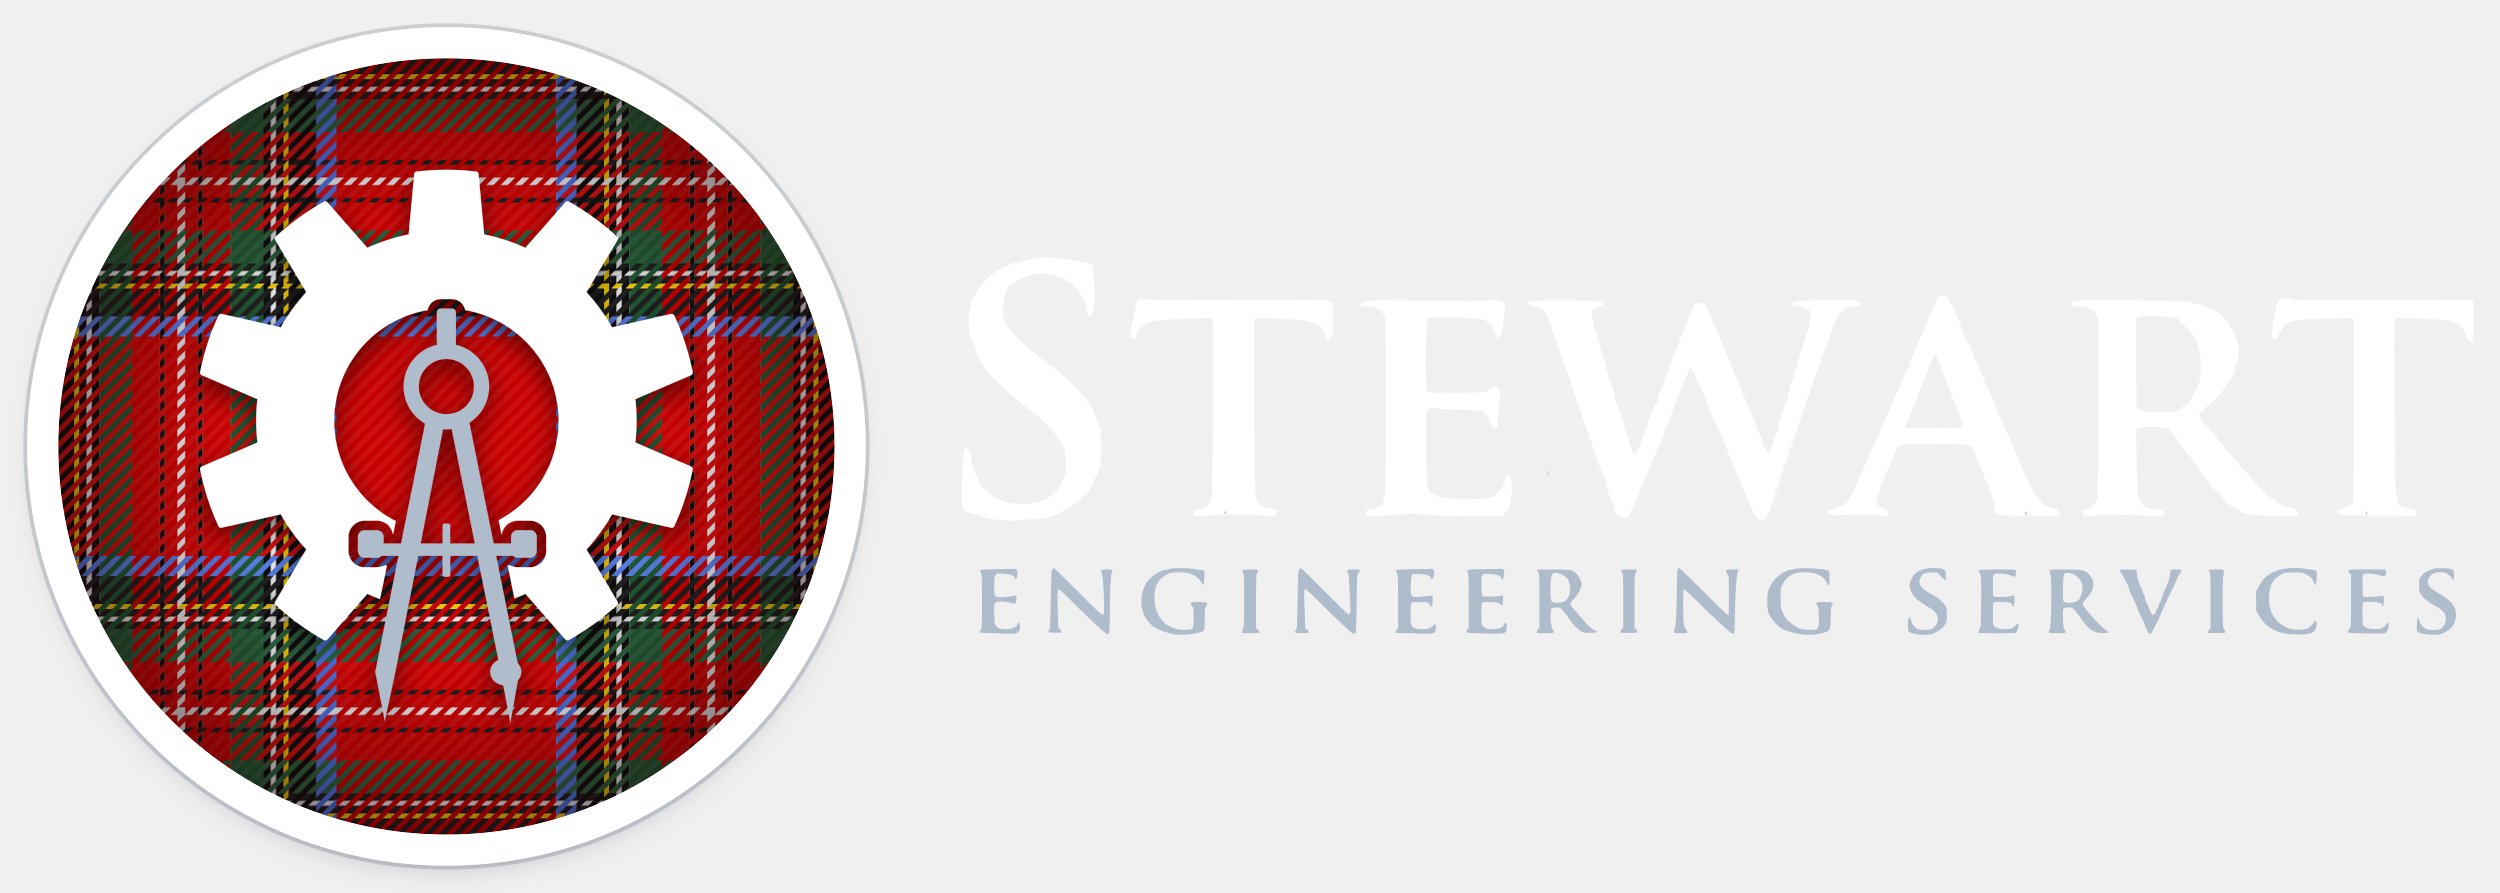
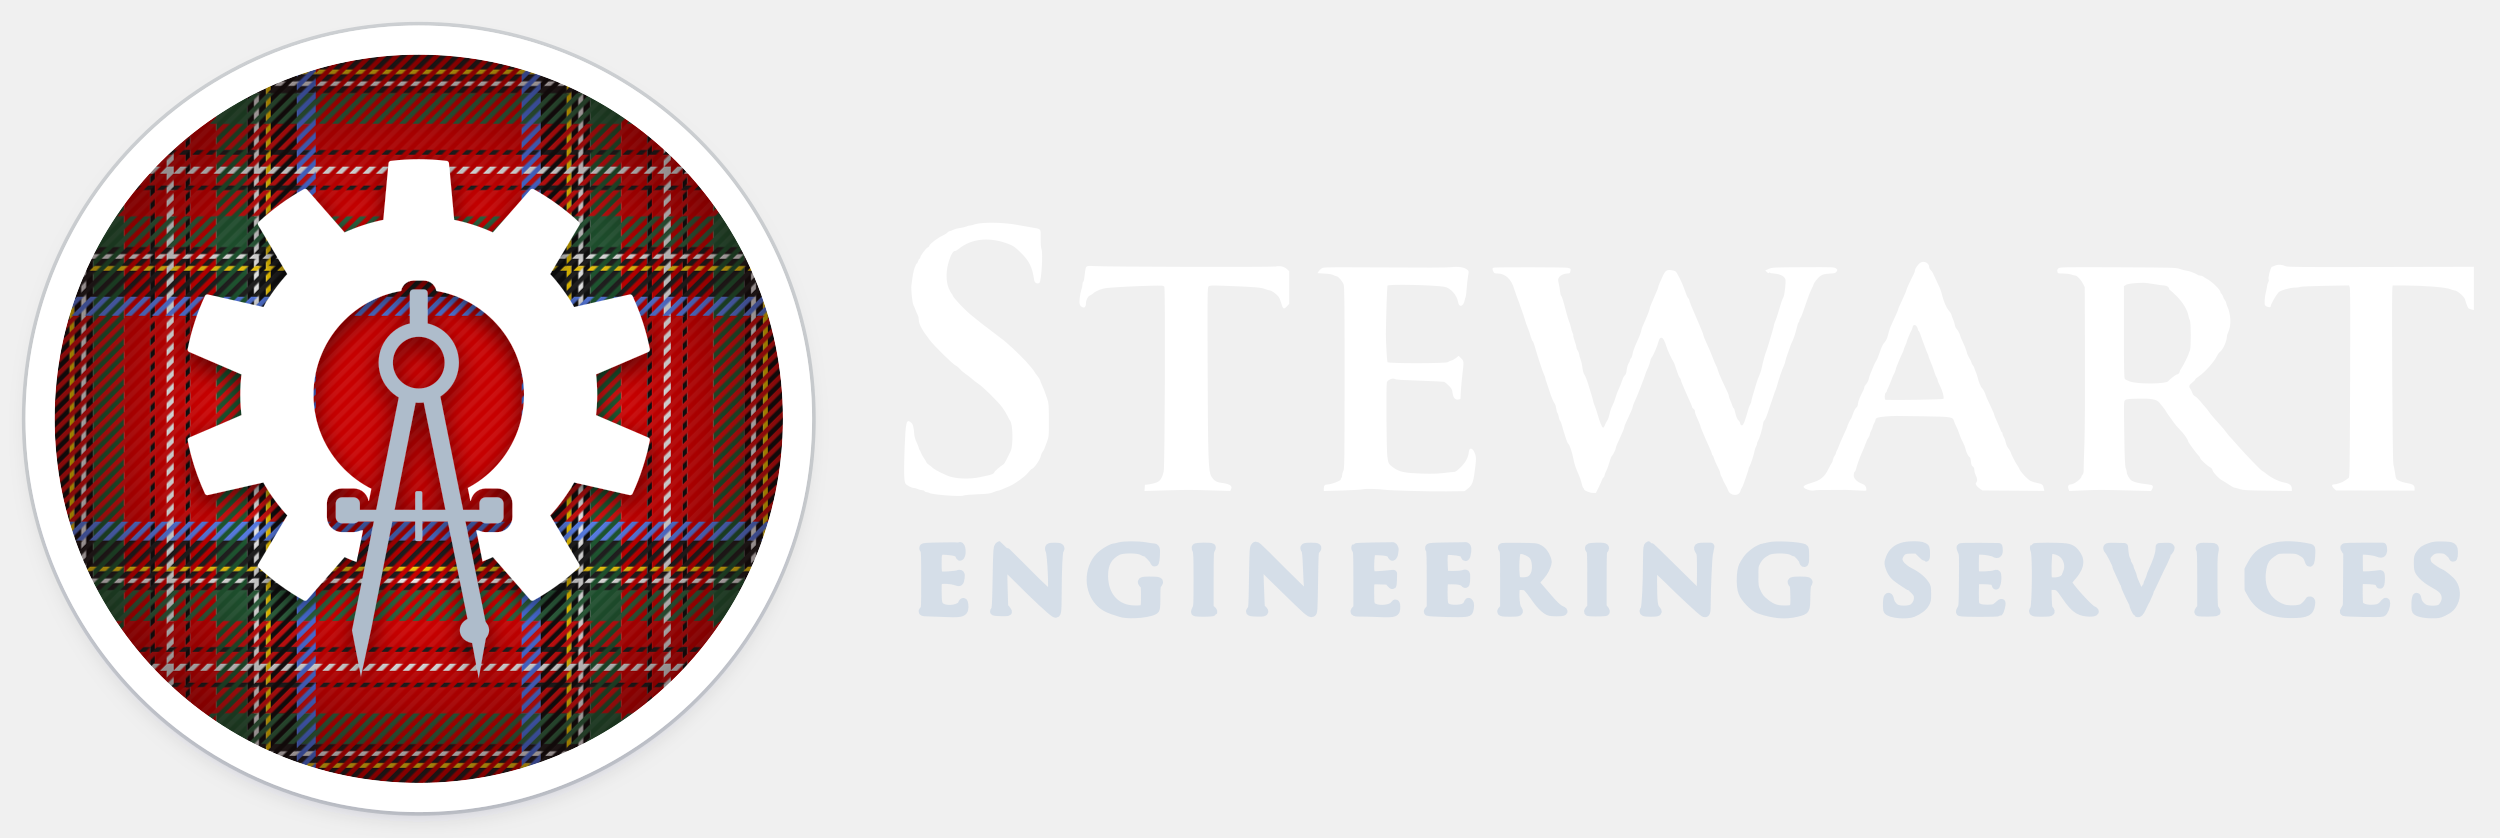
- <svg xmlns="http://www.w3.org/2000/svg" viewBox="0 0 1288 460" width="1288" height="460">
+ <svg xmlns="http://www.w3.org/2000/svg" viewBox="0 0 1373 460" width="1373" height="460">
  <defs>
    <pattern id="bd-tt-f" patternUnits="userSpaceOnUse" width="210" height="210" patternTransform="translate(173.4 173.4) scale(1.3)">
      <defs>
        <pattern id="bd-twill" width="4" height="4" patternUnits="userSpaceOnUse" patternTransform="rotate(45)">
          <rect width="2" height="4" fill="#fff" />
        </pattern>
        <mask id="bd-weft">
          <rect width="210" height="210" fill="url(#bd-twill)" />
        </mask>
      </defs>
      <g>
        <rect x="0" width="87" height="210" fill="#C80000" />
        <rect x="87" width="8" height="210" fill="#4A6FDB" />
        <rect x="95" width="11" height="210" fill="#101010" />
        <rect x="106" width="2" height="210" fill="#E8C000" />
        <rect x="108" width="3" height="210" fill="#101010" />
        <rect x="111" width="2" height="210" fill="#E0E0E0" />
        <rect x="113" width="3" height="210" fill="#101010" />
        <rect x="116" width="13" height="210" fill="#1E5631" />
        <rect x="129" width="11" height="210" fill="#C80000" />
        <rect x="140" width="2" height="210" fill="#101010" />
        <rect x="142" width="5" height="210" fill="#C80000" />
        <rect x="147" width="3" height="210" fill="#E0E0E0" />
        <rect x="150" width="5" height="210" fill="#C80000" />
        <rect x="155" width="2" height="210" fill="#101010" />
        <rect x="157" width="11" height="210" fill="#C80000" />
        <rect x="168" width="13" height="210" fill="#1E5631" />
        <rect x="181" width="3" height="210" fill="#101010" />
        <rect x="184" width="2" height="210" fill="#E0E0E0" />
        <rect x="186" width="3" height="210" fill="#101010" />
        <rect x="189" width="2" height="210" fill="#E8C000" />
        <rect x="191" width="11" height="210" fill="#101010" />
        <rect x="202" width="8" height="210" fill="#4A6FDB" />
      </g>
      <g mask="url(#bd-weft)" opacity="1">
        <g style="filter:none">
          <rect y="0" height="87" width="210" fill="#C80000" />
          <rect y="87" height="8" width="210" fill="#4A6FDB" />
          <rect y="95" height="11" width="210" fill="#101010" />
          <rect y="106" height="2" width="210" fill="#E8C000" />
          <rect y="108" height="3" width="210" fill="#101010" />
          <rect y="111" height="2" width="210" fill="#E0E0E0" />
          <rect y="113" height="3" width="210" fill="#101010" />
          <rect y="116" height="13" width="210" fill="#1E5631" />
          <rect y="129" height="11" width="210" fill="#C80000" />
          <rect y="140" height="2" width="210" fill="#101010" />
          <rect y="142" height="5" width="210" fill="#C80000" />
          <rect y="147" height="3" width="210" fill="#E0E0E0" />
          <rect y="150" height="5" width="210" fill="#C80000" />
          <rect y="155" height="2" width="210" fill="#101010" />
          <rect y="157" height="11" width="210" fill="#C80000" />
          <rect y="168" height="13" width="210" fill="#1E5631" />
          <rect y="181" height="3" width="210" fill="#101010" />
          <rect y="184" height="2" width="210" fill="#E0E0E0" />
          <rect y="186" height="3" width="210" fill="#101010" />
          <rect y="189" height="2" width="210" fill="#E8C000" />
          <rect y="191" height="11" width="210" fill="#101010" />
          <rect y="202" height="8" width="210" fill="#4A6FDB" />
        </g>
      </g>
      <rect width="210" height="210" fill="url(#bd-twill)" opacity=".07" />
    </pattern>
    <radialGradient id="bd-vig-f">
      <stop offset="58%" stop-color="#140000" stop-opacity="0" />
      <stop offset="100%" stop-color="#140000" stop-opacity=".4" />
    </radialGradient>
    <filter id="bd-sh-f" x="-25%" y="-25%" width="150%" height="150%">
      <feGaussianBlur in="SourceAlpha" stdDeviation="7" />
      <feOffset dy="5" result="b" />
      <feFlood flood-color="#000" flood-opacity=".55" />
      <feComposite in2="b" operator="in" />
      <feMerge>
        <feMergeNode />
        <feMergeNode in="SourceGraphic" />
      </feMerge>
    </filter>
    <filter id="bd-out-f" x="-20%" y="-20%" width="140%" height="140%">
      <feGaussianBlur in="SourceAlpha" stdDeviation="8" />
      <feOffset dy="6" result="b" />
      <feFlood flood-color="#0E2338" flood-opacity=".28" />
      <feComposite in2="b" operator="in" />
      <feMerge>
        <feMergeNode />
        <feMergeNode in="SourceGraphic" />
      </feMerge>
    </filter>
  </defs>
  <g filter="url(#bd-out-f)">
    <circle cx="230" cy="230" r="208.0" fill="#fff" />
  </g>
  <circle cx="230" cy="230" r="217" fill="none" stroke="#0E2338" stroke-opacity=".16" stroke-width="2" />
  <circle cx="230" cy="230" r="200" fill="url(#bd-tt-f)" />
  <circle cx="230" cy="230" r="200" fill="url(#bd-vig-f)" />
  <circle cx="230" cy="230" r="208.0" fill="none" stroke="#fff" stroke-width="16" />
  <g filter="url(#bd-sh-f)" transform="translate(101.6 89.4) scale(.98)">
    <defs>
      <mask id="ko-mr" maskUnits="userSpaceOnUse" x="-20" y="-20" width="320" height="340">
        <rect x="-20" y="-20" width="320" height="340" fill="#fff" />
        <g fill="#000" stroke="#000" stroke-width="10" stroke-linejoin="round">
          <rect x="126" y="71" width="10" height="24" rx="2" />
          <circle cx="131" cy="112" r="18.5" fill="none" stroke="#000" stroke-width="8" />
          <path d="M120.5 128H130.5L104.2 262 98.6 288 93.6 262Z" />
          <path d="M132.5 128H142.5L169.4 262 164.6 289 159.6 262Z" />
          <ellipse cx="162.2" cy="262" rx="8.2" ry="7.2" />
          <rect x="88" y="194.5" width="87" height="6.5" rx="1" />
          <rect x="84.5" y="187.5" width="13.5" height="14.5" rx="3.5" />
          <rect x="165" y="187.5" width="13.5" height="14.5" rx="3.5" />
          <rect x="129" y="184" width="4" height="28" rx="1" />
          <path d="M118 150H145L178 300H84Z" />
        </g>
      </mask>
    </defs>
    <path mask="url(#ko-mr)" fill="#FFFFFF" stroke="#FFFFFF" stroke-width="3" stroke-linejoin="round" fill-rule="evenodd" d="M149.46 33.24L146.45 0.42A130.5 130.5 0 0 0 115.55 0.42L112.54 33.24A98.5 98.5 0 0 0 89.06 40.87L89.06 40.87L67.33 16.08A130.5 130.5 0 0 0 42.33 34.25L59.20 62.57A98.5 98.5 0 0 0 44.68 82.55L44.68 82.55L12.54 75.26A130.5 130.5 0 0 0 2.99 104.65L33.28 117.65A98.5 98.5 0 0 0 33.28 142.35L33.28 142.35L2.99 155.35A130.5 130.5 0 0 0 12.54 184.74L44.68 177.45A98.5 98.5 0 0 0 59.20 197.43L59.20 197.43L42.33 225.75A130.5 130.5 0 0 0 67.33 243.92L89.06 219.13A98.5 98.5 0 0 0 112.54 226.76L112.54 226.76L115.55 259.58A130.5 130.5 0 0 0 146.45 259.58L149.46 226.76A98.5 98.5 0 0 0 172.94 219.13L172.94 219.13L194.67 243.92A130.5 130.5 0 0 0 219.67 225.75L202.80 197.43A98.5 98.5 0 0 0 217.32 177.45L217.32 177.45L249.46 184.74A130.5 130.5 0 0 0 259.01 155.35L228.72 142.35A98.5 98.5 0 0 0 228.72 117.65L228.72 117.65L259.01 104.65A130.5 130.5 0 0 0 249.46 75.26L217.32 82.55A98.5 98.5 0 0 0 202.80 62.57L202.80 62.57L219.67 34.25A130.5 130.5 0 0 0 194.67 16.08L172.94 40.87A98.5 98.5 0 0 0 149.46 33.24ZM191.50 130.00A60.5 60.5 0 1 0 70.50 130.00A60.5 60.5 0 1 0 191.50 130.00Z" />
    <g fill="#AEBCCB">
      <rect x="126" y="71" width="10" height="24" rx="2" />
      <circle cx="131" cy="112" r="18.5" fill="none" stroke="#AEBCCB" stroke-width="8" />
      <path d="M120.5 128H130.5L104.2 262 98.6 288 93.6 262Z" />
      <path d="M132.5 128H142.5L169.4 262 164.6 289 159.6 262Z" />
      <ellipse cx="162.2" cy="262" rx="8.2" ry="7.2" />
      <rect x="88" y="194.5" width="87" height="6.5" rx="1" />
      <rect x="84.5" y="187.5" width="13.5" height="14.5" rx="3.5" />
      <rect x="165" y="187.5" width="13.5" height="14.5" rx="3.5" />
      <rect x="129" y="184" width="4" height="28" rx="1" />
    </g>
  </g>
-   <g transform="translate(486 132.7) scale(1.4) translate(-297 -74)">
+   <g transform="translate(486 122.3) scale(1.55) translate(-297 -74)">
    <g transform="translate(280 0) scale(.25)">
      <g transform="translate(0 1160) scale(.1 -.1)">
        <path fill="#FFFFFF" d="M2020 8630 c-30 -4 -68 -12 -83 -18 -16 -7 -39 -12 -51 -12 -13 0 -36 -6 -52 -14 -16 -8 -56 -17 -89 -21 -33 -4 -77 -16 -97 -26 -20 -10 -43 -19 -51 -19 -8 0 -22 -10 -33 -21 -10 -12 -43 -32 -72 -45 -63 -28 -182 -119 -182 -140 0 -8 -11 -19 -24 -25 -26 -12 -106 -120 -106 -144 0 -8 -4 -15 -9 -15 -5 0 -15 -16 -21 -35 -6 -19 -15 -35 -20 -35 -4 0 -17 -26 -28 -57 -18 -52 -28 -103 -47 -252 -7 -56 13 -249 30 -281 7 -14 21 -45 30 -70 9 -25 23 -57 31 -72 8 -14 14 -44 14 -66 0 -59 49 -149 159 -290 67 -87 324 -338 364 -357 20 -9 47 -32 61 -50 14 -18 49 -48 78 -68 29 -19 70 -51 92 -71 21 -20 63 -52 92 -71 64 -41 271 -245 335 -330 25 -33 58 -87 74 -120 16 -33 35 -67 41 -75 38 -47 43 -351 7 -425 -11 -22 -35 -72 -54 -111 -19 -39 -41 -75 -50 -80 -39 -22 -129 -100 -129 -111 0 -16 -30 -31 -82 -43 -24 -5 -74 -16 -113 -25 -152 -35 -367 -26 -470 20 -129 56 -198 95 -230 130 -5 5 -22 18 -37 28 -16 10 -28 22 -28 27 0 6 -15 32 -34 58 -18 27 -37 59 -41 73 -4 13 -14 33 -21 44 -8 11 -14 25 -14 32 0 7 -14 42 -30 77 -17 36 -32 86 -34 113 -7 107 -18 147 -45 170 -67 57 -77 17 -92 -363 -12 -324 -9 -469 12 -502 14 -23 90 -62 120 -62 11 0 36 -7 57 -16 20 -9 46 -16 58 -15 11 1 27 -5 34 -13 7 -9 22 -16 34 -16 12 0 26 -4 32 -9 27 -25 451 -58 489 -38 11 6 99 14 196 18 147 5 183 10 223 28 27 11 55 21 63 21 15 0 88 28 168 65 86 39 221 137 265 193 23 28 46 52 51 52 26 0 116 126 128 181 5 22 15 48 23 57 19 23 32 54 65 147 27 79 28 83 27 310 -1 213 -2 236 -24 300 -28 87 -56 158 -81 210 -10 22 -19 45 -19 52 0 6 -18 34 -40 62 -22 28 -40 53 -40 57 0 7 -67 90 -120 147 -94 103 -297 291 -350 325 -14 9 -41 30 -62 47 -20 16 -73 57 -117 90 -45 33 -104 78 -130 100 -27 22 -72 58 -100 80 -100 78 -281 269 -281 296 0 4 -6 14 -14 22 -8 8 -27 43 -42 78 -42 100 -40 256 6 394 33 97 57 135 87 135 8 0 33 15 56 34 183 146 445 168 717 57 52 -21 83 -44 156 -116 120 -118 162 -203 189 -387 6 -41 42 -61 74 -41 28 18 53 412 30 479 -9 25 -13 79 -12 157 2 138 14 126 -142 152 -55 9 -134 23 -175 31 -165 32 -401 43 -550 24z M15359 8075 c-30 -16 -79 -84 -79 -109 0 -9 -9 -34 -19 -54 -42 -80 -101 -209 -101 -220 0 -6 -18 -51 -40 -99 -75 -162 -80 -173 -80 -184 0 -6 -18 -50 -41 -97 -64 -139 -75 -164 -88 -212 -7 -25 -18 -63 -24 -85 -6 -22 -24 -54 -40 -72 -16 -17 -37 -55 -48 -85 -41 -119 -55 -154 -71 -178 -9 -14 -23 -41 -31 -60 -55 -128 -66 -159 -73 -194 -3 -21 -20 -53 -35 -71 -16 -18 -29 -40 -29 -50 0 -9 -6 -29 -14 -43 -43 -81 -76 -162 -76 -190 0 -17 -8 -39 -19 -49 -23 -22 -36 -47 -57 -109 -9 -27 -19 -51 -23 -54 -9 -8 -51 -96 -51 -108 0 -6 -24 -62 -54 -124 -29 -62 -59 -131 -66 -153 -7 -22 -19 -49 -26 -60 -8 -11 -14 -27 -14 -36 0 -9 -9 -27 -19 -41 -11 -13 -22 -41 -26 -61 -4 -21 -11 -40 -16 -42 -4 -3 -26 -43 -48 -88 -55 -113 -112 -158 -246 -197 -124 -36 -136 -61 -46 -94 35 -12 63 -16 89 -11 20 3 53 6 72 6 19 0 107 0 195 1 181 3 195 2 358 -7 114 -7 117 -7 117 13 0 41 -21 69 -64 83 -65 22 -116 73 -116 119 0 21 6 43 14 49 8 7 18 27 21 44 8 39 50 156 77 217 19 41 40 91 72 175 6 17 19 41 29 55 9 13 17 32 17 42 0 10 9 35 20 55 11 21 20 43 20 50 0 7 9 30 20 50 11 21 20 43 20 49 0 27 36 39 139 47 138 10 109 10 541 3 418 -7 414 -7 435 -77 6 -19 17 -45 25 -59 16 -28 35 -74 56 -139 8 -25 27 -67 43 -95 15 -28 31 -68 35 -89 9 -47 42 -113 60 -120 8 -3 15 -28 18 -62 4 -43 10 -59 26 -71 16 -11 22 -26 22 -50 0 -19 9 -52 20 -74 23 -45 26 -84 7 -102 -19 -17 5 -57 52 -89 l36 -24 438 -3 439 -3 -7 33 c-13 58 -20 64 -103 81 -46 10 -89 26 -103 38 -13 12 -35 31 -49 43 -30 27 -90 102 -90 113 0 5 -15 31 -33 58 -35 54 -82 147 -92 182 -3 12 -19 37 -34 57 -16 20 -31 54 -35 79 -4 23 -15 56 -26 72 -11 17 -20 40 -20 53 0 12 -4 22 -9 22 -5 0 -15 17 -21 38 -7 20 -30 74 -51 120 -22 45 -39 87 -39 94 0 11 -6 25 -79 180 -23 48 -41 92 -41 97 0 14 -40 90 -50 96 -15 9 -49 89 -60 140 -6 28 -20 69 -30 92 -11 24 -20 48 -20 54 0 6 -9 22 -20 36 -11 14 -20 32 -20 39 0 8 -13 35 -29 62 -17 26 -35 68 -40 94 -6 26 -29 84 -51 130 -22 46 -40 88 -40 95 0 18 -39 89 -55 103 -8 7 -17 28 -21 49 -3 20 -14 54 -23 76 -10 22 -21 52 -25 68 -3 15 -22 44 -40 65 -34 37 -76 139 -97 232 -5 25 -21 70 -35 100 -14 30 -34 73 -44 95 -42 95 -56 121 -77 142 -13 12 -23 32 -23 45 -1 55 -70 91 -121 63z m-55 -907 c9 -12 16 -30 16 -40 0 -10 4 -18 8 -18 4 0 14 -17 21 -37 7 -21 21 -62 32 -90 11 -29 29 -79 41 -110 11 -32 27 -70 34 -85 8 -14 14 -31 14 -38 0 -6 9 -30 19 -53 20 -43 54 -136 73 -197 5 -19 17 -44 24 -55 8 -11 14 -27 14 -37 0 -10 13 -41 28 -70 40 -76 67 -173 54 -195 -6 -9 -671 -20 -819 -14 -19 1 -17 85 2 101 8 7 15 18 15 24 0 6 7 25 16 41 9 17 29 65 45 107 15 43 35 88 43 100 7 13 17 37 21 53 3 17 12 44 19 60 7 17 23 55 35 85 13 30 31 72 42 92 10 20 19 43 19 50 1 7 9 31 20 53 11 22 19 45 20 50 0 14 59 156 69 169 5 6 12 26 16 44 8 38 36 43 59 10z M20390 8035 c-19 -8 -42 -17 -52 -20 -20 -8 -60 -164 -46 -181 5 -7 2 -23 -7 -40 -8 -16 -15 -37 -15 -46 0 -9 -6 -43 -14 -75 -23 -93 -29 -185 -14 -205 18 -24 78 -36 78 -15 0 27 65 145 110 198 23 28 163 69 234 69 34 0 66 4 72 9 5 6 158 13 352 16 l342 6 11 -28 c7 -19 9 -421 5 -1298 -6 -1462 -4 -1394 -30 -1409 -10 -6 -31 -21 -45 -32 -28 -23 -119 -54 -158 -54 -32 0 -30 -26 5 -58 l29 -27 556 -1 557 -1 0 33 c0 43 -24 59 -115 75 -38 6 -88 22 -110 34 -40 23 -40 24 -52 106 -7 46 -18 102 -24 124 -13 42 -26 2465 -14 2512 l5 23 179 0 c284 -2 579 -26 643 -54 21 -9 44 -16 52 -16 39 0 143 -89 152 -130 7 -33 32 -101 43 -118 4 -7 24 -17 45 -22 l36 -8 0 307 0 306 -1319 -3 c-1131 -3 -1323 -1 -1348 11 -44 22 -104 27 -143 12z M3538 8018 c-11 -9 -19 -41 -26 -113 -5 -56 -15 -101 -21 -103 -6 -2 -11 -19 -11 -38 0 -18 -7 -51 -15 -71 -8 -21 -19 -74 -24 -118 -11 -88 -1 -119 47 -136 25 -9 42 18 42 68 0 36 29 91 52 99 10 3 34 19 52 34 41 36 123 68 195 75 111 11 420 27 608 31 186 4 192 4 203 -16 16 -30 8 -2545 -9 -2615 -22 -96 -50 -138 -106 -159 -27 -10 -75 -21 -105 -25 l-55 -6 -3 -44 -3 -44 298 9 c335 9 335 9 673 -1 l245 -7 12 28 c21 47 -22 72 -151 89 -59 8 -98 35 -130 90 -42 71 -48 251 -52 1522 -4 1079 -3 1152 13 1169 16 15 35 16 213 10 440 -16 535 -24 589 -47 24 -10 54 -19 66 -19 22 0 78 -39 120 -84 12 -13 30 -54 40 -90 25 -91 38 -100 81 -53 l34 37 0 231 0 231 -29 27 c-43 40 -96 53 -165 40 -59 -11 -2393 -5 -2571 6 -66 5 -94 3 -107 -7z M8700 8009 c-45 -6 -420 -7 -926 -3 -622 5 -861 3 -885 -5 -19 -6 -44 -26 -57 -44 l-22 -32 97 -6 c63 -3 110 -11 130 -22 18 -9 38 -17 46 -17 22 0 83 -72 98 -116 12 -32 14 -261 14 -1324 -1 -1195 -2 -1287 -18 -1317 -9 -18 -17 -45 -17 -62 0 -16 -4 -33 -10 -36 -5 -3 -10 -14 -10 -24 0 -20 -134 -71 -187 -71 -38 0 -53 -16 -53 -58 l0 -35 258 7 c141 4 276 12 298 18 39 9 223 5 304 -7 78 -11 632 -26 875 -23 l261 3 50 40 c63 50 78 96 104 327 10 95 10 113 -5 158 -28 84 -79 106 -88 38 -10 -86 -43 -150 -114 -221 -45 -45 -75 -68 -92 -69 -14 0 -37 -3 -51 -4 -171 -22 -237 -25 -410 -20 -240 7 -321 24 -404 85 -68 50 -71 56 -85 156 -13 91 -19 1016 -7 1053 11 34 85 65 112 47 16 -11 102 -16 352 -24 181 -6 338 -14 348 -17 11 -4 40 -28 66 -54 40 -41 47 -53 53 -102 9 -70 38 -103 83 -94 l29 7 6 117 c4 64 14 171 22 237 22 175 21 185 -19 224 l-35 34 -39 -32 c-22 -17 -54 -34 -71 -37 -17 -4 -36 -13 -42 -20 -16 -20 -843 -21 -856 -1 -7 11 -24 305 -23 397 4 302 17 678 23 688 15 22 640 10 803 -16 91 -15 182 -117 199 -224 12 -75 76 -54 91 30 4 20 10 42 14 47 4 6 11 60 15 120 4 61 13 141 20 179 12 67 12 70 -9 88 -44 37 -128 50 -236 37z M9313 8003 c-26 -5 -28 -18 -10 -56 11 -24 18 -27 61 -27 109 0 198 -84 236 -225 5 -16 20 -59 33 -95 25 -64 32 -85 67 -185 9 -27 22 -66 30 -85 7 -19 18 -55 25 -80 7 -25 19 -61 28 -80 21 -50 37 -97 53 -155 8 -27 19 -51 24 -53 5 -2 19 -36 30 -75 42 -148 113 -363 131 -399 10 -20 19 -44 19 -53 0 -9 8 -37 19 -63 10 -26 28 -81 41 -122 22 -75 55 -152 76 -180 6 -8 14 -37 18 -64 3 -27 11 -55 17 -63 7 -7 16 -34 20 -60 5 -26 14 -50 20 -53 5 -4 16 -31 24 -61 13 -50 20 -76 62 -204 9 -27 22 -54 29 -60 18 -14 53 -116 69 -200 16 -86 38 -150 77 -234 16 -35 35 -89 41 -120 6 -31 17 -62 24 -69 7 -7 13 -17 13 -22 0 -17 82 -50 124 -50 l43 0 41 83 c22 45 43 92 46 104 4 11 13 27 21 33 8 7 15 20 15 29 0 9 7 30 16 46 20 39 41 97 60 165 8 30 21 60 28 65 15 11 56 97 56 116 0 6 9 33 21 58 12 25 29 64 39 86 10 22 27 61 39 88 11 26 21 54 21 63 0 8 8 32 19 52 17 35 26 54 80 175 11 26 21 54 21 62 0 13 13 44 61 150 10 22 27 65 38 95 11 30 34 90 51 134 16 43 30 82 30 87 0 5 13 36 29 69 16 33 32 78 36 100 4 22 12 46 18 53 22 23 87 173 101 232 17 70 53 74 83 8 12 -27 25 -61 29 -78 8 -35 81 -193 99 -215 7 -8 27 -61 44 -117 18 -56 39 -107 47 -114 8 -6 14 -18 14 -25 0 -7 9 -33 19 -56 10 -24 29 -68 41 -98 13 -30 40 -92 61 -137 22 -46 39 -88 39 -95 0 -7 9 -19 20 -26 11 -7 20 -23 20 -36 0 -22 15 -61 61 -163 10 -24 19 -47 19 -53 0 -5 9 -29 19 -52 10 -24 29 -68 41 -98 13 -30 40 -92 61 -137 22 -46 39 -89 39 -97 0 -8 4 -17 9 -21 5 -3 15 -22 21 -43 11 -36 36 -92 72 -163 10 -20 18 -45 18 -56 0 -10 6 -27 14 -38 7 -11 17 -31 21 -45 4 -14 20 -45 35 -70 15 -25 33 -63 41 -84 29 -81 154 -88 174 -9 3 15 12 35 19 43 7 8 23 47 36 85 12 39 31 93 41 120 11 28 19 56 19 64 0 7 7 25 15 39 19 34 61 165 70 217 4 22 13 50 21 62 8 12 14 30 14 40 0 10 6 27 13 38 20 30 67 184 71 235 3 24 10 49 18 55 14 11 30 47 60 140 11 33 23 69 27 80 5 11 21 58 36 105 14 46 31 93 36 103 6 10 18 48 28 85 25 90 69 219 91 262 9 19 20 53 24 75 4 22 14 54 21 70 7 17 23 62 35 100 13 39 27 77 32 85 23 40 55 136 74 220 8 36 19 67 24 68 6 2 10 11 10 21 0 9 6 26 14 37 15 22 34 71 96 255 21 63 50 136 64 162 14 25 26 50 26 56 0 22 64 104 101 128 31 20 54 26 124 31 78 4 88 7 103 30 15 23 15 25 -8 44 -23 18 -42 19 -464 17 -429 -2 -442 -3 -490 -24 l-49 -22 23 -23 c18 -18 24 -20 31 -9 5 8 9 9 9 3 0 -7 26 -13 68 -16 82 -5 146 -40 155 -85 8 -41 -13 -224 -29 -250 -15 -24 -40 -98 -74 -218 -12 -44 -31 -98 -41 -121 -10 -23 -19 -47 -19 -55 0 -8 -9 -45 -21 -84 -11 -38 -30 -101 -41 -140 -25 -84 -37 -123 -48 -150 -21 -57 -51 -167 -60 -220 -6 -33 -21 -82 -34 -110 -13 -27 -35 -88 -49 -135 -14 -47 -35 -116 -46 -155 -12 -38 -21 -77 -21 -85 0 -8 -7 -28 -16 -45 -16 -29 -21 -47 -62 -187 -25 -87 -48 -124 -68 -107 -8 6 -14 19 -14 29 0 10 -7 23 -16 31 -23 19 -40 58 -54 122 -6 31 -15 57 -20 57 -5 0 -14 17 -20 38 -7 20 -20 56 -31 79 -10 24 -19 49 -19 58 0 16 -17 55 -96 220 -29 61 -55 126 -59 145 -4 19 -15 49 -25 65 -9 17 -27 57 -39 90 -31 82 -67 167 -107 253 -19 40 -34 79 -34 87 0 8 -9 34 -19 57 -10 24 -29 68 -41 98 -13 30 -34 80 -47 110 -48 106 -93 219 -93 233 0 6 -6 18 -14 26 -14 15 -23 37 -60 141 -33 90 -95 216 -118 237 -10 9 -40 18 -68 21 -73 7 -84 -5 -159 -182 -12 -27 -21 -53 -21 -59 0 -6 -8 -29 -18 -51 -11 -23 -29 -66 -41 -96 -13 -30 -32 -74 -42 -98 -10 -23 -19 -48 -19 -55 0 -13 -31 -98 -60 -162 -10 -22 -27 -61 -39 -88 -11 -26 -21 -54 -21 -63 0 -15 -26 -86 -60 -159 -40 -89 -59 -142 -65 -182 -4 -23 -13 -47 -21 -54 -8 -6 -14 -18 -14 -27 0 -8 -9 -30 -21 -48 -11 -19 -23 -60 -26 -91 -4 -43 -12 -64 -29 -79 -13 -12 -30 -48 -39 -79 -10 -31 -30 -82 -45 -113 -15 -32 -36 -86 -46 -122 -10 -36 -30 -88 -45 -117 -15 -28 -33 -80 -39 -114 -7 -35 -21 -76 -32 -92 -12 -17 -27 -46 -34 -66 -7 -20 -18 -36 -25 -36 -15 0 -49 82 -79 190 -12 44 -31 99 -41 123 -10 23 -19 48 -19 55 0 6 -9 41 -20 77 -11 36 -34 111 -51 167 -16 56 -41 117 -53 136 -15 22 -25 56 -30 101 -4 37 -16 89 -26 117 -11 27 -20 60 -20 72 0 12 -9 36 -20 52 -11 17 -20 39 -20 51 0 12 -11 52 -25 89 -13 37 -22 72 -19 76 3 5 -2 21 -10 37 -8 15 -17 46 -21 67 -4 22 -15 60 -25 85 -17 43 -32 96 -81 280 -12 47 -27 88 -33 92 -5 3 -11 19 -13 35 -6 51 -13 97 -25 150 -9 45 -9 56 6 78 21 32 72 55 120 55 30 0 35 4 41 31 8 37 7 38 -42 50 -37 8 -996 10 -1040 2z M17312 7993 c-15 -13 -20 -25 -15 -45 5 -28 7 -28 82 -28 42 -1 94 -7 116 -15 22 -8 48 -15 58 -15 24 0 82 -63 110 -120 l22 -45 3 -945 c2 -598 -1 -1070 -8 -1285 -7 -187 -12 -356 -11 -377 0 -20 -6 -41 -14 -48 -8 -7 -15 -17 -15 -22 0 -37 -107 -118 -156 -118 -29 0 -43 -28 -31 -61 l12 -32 205 9 c216 9 244 9 680 -2 l275 -7 14 25 c25 48 13 62 -59 69 -103 10 -192 30 -227 51 -33 19 -73 89 -73 125 0 11 -6 36 -14 54 -11 26 -16 136 -21 491 -7 447 -7 456 12 473 17 14 48 18 184 21 189 4 264 -10 302 -57 12 -15 36 -43 52 -64 17 -20 36 -49 44 -63 7 -15 28 -45 45 -67 17 -22 45 -60 61 -85 17 -25 55 -70 85 -100 58 -58 120 -146 120 -168 0 -14 130 -191 156 -212 7 -7 14 -18 14 -24 0 -17 99 -111 137 -130 21 -10 35 -26 39 -44 8 -33 86 -116 134 -143 19 -11 47 -27 61 -37 79 -53 96 -63 119 -68 14 -2 50 -12 80 -22 46 -14 111 -17 393 -20 l337 -4 0 25 c0 56 -30 80 -119 97 -68 13 -171 63 -235 116 -30 24 -59 44 -63 44 -12 0 -226 221 -343 354 -52 59 -104 118 -116 129 -12 12 -34 40 -50 62 -16 21 -36 46 -44 55 -8 9 -37 42 -65 74 -27 32 -65 75 -84 95 -18 20 -43 52 -56 71 -12 19 -35 49 -51 65 -16 17 -48 54 -71 84 -24 30 -56 61 -73 69 -19 9 -33 27 -41 51 -7 20 -20 46 -29 59 -24 30 -16 54 31 88 21 16 39 34 39 41 0 6 24 27 54 47 76 50 209 197 246 271 16 33 39 66 50 73 41 25 100 155 100 220 0 11 6 33 14 49 50 101 46 258 -10 380 -7 17 -14 38 -14 46 0 8 -9 25 -19 39 -11 13 -23 36 -26 51 -4 14 -13 31 -21 38 -8 6 -14 15 -14 20 0 37 -124 158 -200 196 -19 10 -41 24 -48 31 -7 6 -25 12 -39 12 -15 0 -34 6 -42 13 -21 18 -127 57 -154 57 -12 0 -51 10 -87 22 -65 22 -71 22 -886 26 -780 3 -821 2 -842 -15z m1353 -223 c60 -11 125 -20 144 -20 35 0 71 -23 71 -46 0 -7 8 -17 17 -22 9 -5 51 -44 93 -86 85 -84 152 -197 165 -277 4 -24 12 -50 18 -58 19 -22 20 -398 2 -434 -8 -17 -15 -34 -15 -38 0 -16 -83 -184 -107 -215 -12 -17 -23 -37 -23 -45 0 -19 -20 -39 -38 -39 -13 0 -110 -75 -124 -96 -27 -41 -426 -45 -543 -5 -32 11 -65 28 -72 37 -10 14 -13 154 -13 666 l0 648 26 17 c26 17 111 28 235 31 30 1 104 -7 164 -18z" />
        <g data-centered="1" transform="translate(529 0)">
-           <path fill="#AEBCCB" d="M9028 5482 c9 -10 22 -27 29 -38 6 -10 12 -14 12 -8 1 15 -38 64 -50 64 -5 0 -1 -8 9 -18z M4290 4886 c0 -14 5 -28 10 -31 6 -4 10 7 10 24 0 17 -4 31 -10 31 -5 0 -10 -11 -10 -24z M16071 4895 c-1 -25 17 -45 39 -45 12 1 11 3 -3 11 -10 6 -22 20 -27 32 -8 21 -9 21 -9 2z M21090 4888 c0 -15 5 -30 10 -33 13 -8 13 25 0 45 -8 12 -10 9 -10 -12z M1761 4057 c-19 -24 -22 -64 -29 -479 -7 -369 -10 -409 -26 -427 -9 -10 -13 -22 -8 -25 14 -8 189 -12 197 -4 4 4 -6 23 -22 41 l-30 35 -8 267 c-6 234 -5 269 8 283 14 14 32 -1 180 -149 264 -265 488 -474 534 -498 38 -20 43 9 44 261 1 358 12 609 29 634 25 40 8 54 -67 54 -92 0 -101 -7 -79 -61 24 -59 47 -567 27 -597 -17 -27 -66 16 -395 347 -182 182 -333 331 -337 331 -3 0 -12 -6 -18 -13z M3470 4054 c-25 -7 -54 -14 -64 -14 -30 0 -115 -45 -176 -93 -195 -153 -222 -481 -55 -675 67 -77 136 -113 320 -167 132 -39 451 -5 492 51 9 13 13 62 13 175 0 141 2 159 20 182 39 49 23 57 -123 57 -111 0 -128 -11 -86 -56 23 -25 24 -32 24 -171 0 -183 0 -183 -141 -183 -258 0 -431 184 -435 465 -3 177 54 283 191 356 65 35 283 35 345 1 22 -12 45 -22 51 -22 18 0 103 -86 114 -115 17 -46 27 -26 33 72 7 106 1 123 -42 123 -14 0 -61 7 -104 15 -101 19 -315 19 -377 -1z M5392 4052 c-18 -18 -19 -43 -26 -448 -7 -417 -8 -430 -28 -451 -30 -32 -19 -38 88 -41 107 -4 127 8 80 50 l-26 23 -11 279 c-9 231 -9 280 3 287 7 5 16 8 20 6 3 -1 148 -141 321 -311 322 -316 362 -351 391 -340 24 9 24 14 31 459 6 388 7 411 25 430 42 45 28 55 -69 55 -98 0 -112 -7 -86 -47 14 -21 18 -67 26 -260 5 -130 11 -250 14 -267 8 -39 -9 -86 -30 -86 -9 0 -161 145 -338 323 -389 390 -360 364 -385 339z M10960 4051 c-6 -11 -10 -93 -10 -193 -1 -353 -17 -667 -35 -694 -30 -46 -16 -54 89 -54 107 0 121 8 81 50 -36 37 -44 109 -45 383 0 160 3 209 13 213 7 2 87 -70 182 -164 210 -209 483 -462 519 -482 40 -21 46 -5 46 145 0 195 20 633 31 690 6 28 13 62 16 78 l5 27 -86 0 c-101 0 -109 -7 -74 -66 23 -38 23 -45 23 -324 0 -220 -3 -285 -12 -285 -7 0 -170 156 -361 348 -192 191 -354 347 -360 347 -6 0 -16 -9 -22 -19z M12675 4055 c-27 -8 -59 -14 -70 -15 -21 0 -103 -40 -133 -65 -9 -7 -32 -26 -50 -41 -36 -29 -72 -78 -112 -153 -37 -71 -43 -296 -8 -384 32 -83 159 -215 233 -241 210 -74 381 -88 545 -46 129 34 128 31 132 223 2 134 6 166 20 186 30 42 10 51 -114 51 -119 0 -139 -10 -102 -51 16 -18 20 -41 22 -151 6 -204 3 -208 -136 -208 -117 0 -176 21 -268 93 -72 57 -94 84 -130 168 -27 60 -28 73 -28 209 0 143 0 146 31 205 32 63 78 106 153 146 65 35 283 35 345 1 22 -12 45 -22 52 -22 22 0 102 -89 105 -118 2 -16 9 -27 18 -27 12 0 15 18 15 104 0 82 -3 105 -15 111 -68 34 -411 51 -505 25z M14560 4048 c-96 -34 -151 -93 -180 -194 -11 -37 -10 -50 8 -103 28 -82 66 -128 154 -186 40 -26 85 -56 100 -66 15 -11 31 -19 35 -19 13 -1 78 -63 96 -92 37 -60 12 -155 -53 -203 -48 -35 -196 -37 -245 -3 -41 28 -71 73 -79 121 -8 45 -31 49 -40 6 -8 -43 -7 -151 2 -166 34 -54 269 -76 368 -36 80 34 142 80 171 131 25 43 28 56 27 144 0 88 -3 100 -27 135 -54 77 -121 129 -259 200 -15 8 -48 35 -73 59 -52 53 -60 104 -25 161 33 55 64 68 157 68 l82 0 58 -57 c32 -32 62 -58 66 -58 4 0 7 33 5 73 -3 71 -3 72 -38 89 -50 26 -233 23 -310 -4z M19830 4046 c-151 -39 -239 -106 -309 -236 l-46 -85 0 -140 1 -140 44 -79 c108 -190 290 -277 574 -275 204 1 257 28 271 136 6 45 4 54 -11 60 -11 4 -19 2 -22 -6 -8 -24 -65 -82 -96 -98 -52 -27 -199 -29 -269 -5 -222 79 -330 270 -296 526 19 142 57 200 184 277 37 22 50 24 171 24 123 0 134 -2 186 -28 69 -35 95 -62 111 -116 6 -23 17 -42 22 -42 12 0 23 66 24 148 1 57 -1 63 -21 67 -207 44 -379 48 -518 12z M22050 4047 c-83 -29 -111 -48 -146 -99 -27 -38 -29 -49 -29 -132 0 -76 4 -97 22 -126 41 -66 115 -125 252 -200 82 -46 121 -101 121 -172 0 -49 -32 -111 -71 -140 -39 -29 -186 -28 -234 2 -50 31 -82 74 -90 120 -4 22 -10 40 -15 40 -19 0 -28 -171 -11 -199 19 -30 112 -53 221 -53 98 -1 109 1 172 31 79 38 118 73 147 135 44 89 37 198 -17 279 -29 43 -135 131 -177 147 -42 16 -148 89 -169 117 -10 14 -21 44 -23 67 -4 36 0 46 31 83 44 51 88 66 171 61 55 -3 69 -9 108 -41 25 -21 49 -46 52 -57 13 -41 25 -18 25 50 0 95 -14 104 -165 107 -92 2 -120 -1 -175 -20z M952 4053 c-210 -3 -254 -6 -258 -18 -3 -8 1 -22 10 -30 14 -15 16 -64 16 -423 0 -403 0 -406 -22 -429 -30 -33 -19 -37 90 -39 53 -1 167 -5 253 -9 216 -10 249 7 237 125 -4 43 -23 49 -36 11 -24 -67 -191 -98 -282 -51 -51 26 -60 59 -60 227 0 130 0 133 25 149 30 19 176 11 238 -14 46 -18 53 -12 63 56 8 53 -3 67 -41 52 -15 -6 -76 -13 -135 -17 -149 -8 -150 -7 -150 166 0 117 2 131 22 156 21 27 23 28 99 22 125 -10 169 -25 182 -60 9 -28 11 -29 24 -12 25 35 12 155 -16 143 -4 -2 -120 -4 -259 -5z M7075 4053 c-137 -2 -253 -7 -258 -12 -5 -5 -1 -21 10 -37 17 -26 18 -56 18 -425 l0 -397 -25 -27 c-34 -37 -16 -45 95 -43 50 0 162 -3 250 -7 213 -9 235 -2 235 87 0 56 -12 67 -34 33 -36 -55 -195 -76 -282 -36 -50 23 -54 39 -54 222 0 167 -4 162 139 157 l114 -3 28 -35 c16 -18 31 -31 34 -28 4 3 7 41 8 84 l2 79 -30 -3 c-16 -1 -76 -7 -132 -12 -121 -12 -147 -5 -157 40 -14 71 -2 267 18 287 10 10 156 5 208 -7 38 -10 52 -19 65 -43 15 -29 16 -30 29 -12 8 10 14 26 14 36 0 9 3 30 6 46 6 31 -16 65 -39 61 -7 -2 -124 -4 -262 -5z M8112 4053 c-204 -3 -244 -6 -249 -18 -3 -9 1 -23 8 -32 11 -13 14 -94 14 -419 l0 -402 -25 -27 c-18 -20 -21 -28 -12 -34 7 -4 127 -11 266 -15 262 -6 310 -2 320 32 15 55 16 98 2 117 -14 19 -15 19 -30 -16 -19 -46 -75 -69 -169 -69 -94 0 -144 22 -157 69 -13 47 -13 287 0 312 9 17 22 19 104 19 101 0 152 -12 178 -41 21 -25 27 -11 29 74 2 69 -2 74 -45 59 -44 -16 -244 -18 -259 -3 -8 7 -13 58 -15 132 -6 187 2 201 106 194 129 -10 172 -23 184 -56 18 -52 31 -37 44 54 7 51 -6 79 -35 75 -9 -2 -125 -4 -259 -5z M4554 4037 c-2 -7 2 -27 11 -43 13 -24 15 -87 15 -409 0 -363 -1 -382 -20 -418 -11 -21 -18 -42 -15 -47 9 -15 252 -13 261 2 4 6 -5 21 -22 35 l-29 23 0 398 c0 366 1 400 18 425 10 15 15 32 12 37 -10 16 -225 13 -231 -3z M8895 4040 c-4 -6 1 -20 12 -32 17 -19 18 -45 18 -423 l0 -403 -24 -25 c-37 -40 -21 -47 110 -47 135 0 147 7 108 59 -32 43 -43 286 -13 308 22 16 102 17 131 0 20 -11 79 -84 146 -182 41 -60 107 -128 150 -154 33 -20 53 -24 134 -25 102 -1 131 12 76 36 -51 22 -99 66 -199 184 -54 64 -114 133 -131 152 -40 43 -41 62 -5 99 62 64 101 121 122 181 21 60 21 65 6 109 -23 67 -60 116 -109 143 -40 24 -51 25 -283 28 -178 3 -243 1 -249 -8z m358 -65 c77 -36 102 -68 117 -146 20 -113 -8 -208 -75 -249 -43 -26 -159 -29 -187 -3 -29 26 -27 359 3 397 27 34 72 34 142 1z M10132 4038 c-8 -8 -6 -17 8 -36 19 -24 20 -43 20 -418 l0 -392 -27 -32 c-21 -25 -23 -34 -13 -40 11 -7 175 -8 238 -1 19 2 14 22 -10 49 l-23 24 0 393 c0 360 1 395 18 412 21 24 22 39 1 47 -29 11 -199 7 -212 -6z M15395 4040 c-4 -6 3 -30 15 -55 21 -43 21 -53 18 -412 -3 -364 -3 -368 -26 -407 -13 -21 -19 -42 -15 -47 15 -14 538 -15 556 -1 16 14 42 113 35 134 -2 6 -20 -4 -39 -23 -18 -19 -47 -40 -62 -47 -38 -16 -170 -15 -210 2 -66 27 -67 31 -67 211 0 117 3 166 12 171 14 9 175 6 227 -3 25 -4 36 -13 46 -37 l13 -31 11 28 c14 35 14 134 1 142 -5 3 -18 1 -29 -4 -30 -17 -233 -26 -259 -12 -21 11 -22 18 -22 161 0 173 3 180 78 180 69 0 174 -19 199 -36 46 -29 69 -6 61 62 l-3 29 -267 3 c-177 1 -269 -1 -273 -8z M16435 4040 c-4 -6 1 -30 10 -53 26 -68 19 -780 -8 -821 -33 -49 -20 -56 105 -56 133 0 153 8 119 44 -21 22 -23 36 -28 165 -7 165 -4 171 68 171 81 0 88 -6 192 -157 107 -156 175 -207 289 -219 107 -11 155 12 86 41 -57 23 -348 348 -348 387 0 8 18 34 40 59 123 133 151 234 90 329 -46 72 -86 100 -162 110 -88 13 -445 13 -453 0z m380 -77 c92 -54 132 -186 86 -285 -11 -26 -21 -51 -21 -56 0 -5 -17 -21 -38 -36 -52 -36 -184 -39 -202 -5 -18 33 -9 381 10 404 22 26 102 16 165 -22z M17474 4035 c-4 -9 2 -26 13 -38 27 -30 113 -196 113 -218 0 -12 12 -39 76 -177 24 -51 44 -97 44 -102 0 -11 69 -164 100 -222 11 -20 20 -42 20 -49 0 -17 48 -117 59 -123 21 -13 43 10 72 73 16 36 34 73 39 81 6 8 15 26 21 40 6 14 20 43 30 66 11 23 19 44 19 48 0 3 27 64 61 134 33 70 70 147 81 172 12 25 25 52 30 60 4 8 15 31 24 50 8 19 22 49 30 67 8 17 14 34 14 37 0 3 14 26 32 51 41 58 32 67 -63 63 l-74 -3 -1 -30 c-2 -70 -35 -170 -109 -330 -8 -16 -17 -43 -21 -60 -4 -16 -15 -46 -26 -65 -10 -19 -18 -41 -18 -48 0 -8 -9 -25 -20 -39 -11 -14 -20 -33 -20 -43 0 -19 -30 -50 -49 -50 -6 0 -16 12 -22 28 -6 15 -19 45 -29 67 -10 22 -27 61 -39 88 -11 26 -21 55 -21 65 -1 9 -9 35 -20 57 -11 22 -20 47 -20 55 0 8 -9 29 -20 45 -11 17 -20 37 -20 45 0 8 -7 29 -17 45 -9 17 -19 62 -22 100 l-6 70 -118 3 c-100 2 -118 0 -123 -13z M18784 4035 c-4 -8 0 -23 7 -32 11 -13 14 -94 14 -419 l0 -402 -24 -25 c-12 -14 -20 -31 -16 -37 7 -12 248 -10 260 2 4 3 -4 21 -17 38 -23 32 -23 33 -26 378 -2 224 1 368 8 407 20 110 29 100 -93 103 -89 2 -108 0 -113 -13z M20834 4039 c-3 -6 4 -25 17 -42 l24 -32 -2 -310 c-1 -170 -2 -342 -3 -381 0 -60 -4 -77 -26 -109 -17 -26 -22 -40 -14 -45 18 -11 516 -21 544 -10 25 9 56 84 56 137 0 32 -10 29 -44 -13 -38 -48 -80 -64 -171 -64 -82 0 -145 23 -165 59 -6 11 -10 87 -10 175 0 139 2 156 18 165 11 6 63 6 131 2 115 -8 129 -13 144 -55 11 -28 22 13 22 77 0 67 -2 72 -20 68 -79 -14 -240 -23 -263 -15 l-27 9 -3 152 c-3 191 -5 188 119 180 49 -4 107 -14 131 -23 66 -24 80 -23 90 9 6 15 7 39 4 52 l-6 25 -270 0 c-184 0 -271 -3 -276 -11z" />
+           <path fill="#D5DEE8" stroke="#D5DEE8" stroke-width="110" stroke-linejoin="round" d="M1761 4057c -19 -24 -22 -64 -29 -479 -7 -369 -10 -409 -26 -427 -9 -10 -13 -22 -8 -25 14 -8 189 -12 197 -4 4 4 -6 23 -22 41 l -30 35 -8 267 c -6 234 -5 269 8 283 14 14 32 -1 180 -149 264 -265 488 -474 534 -498 38 -20 43 9 44 261 1 358 12 609 29 634 25 40 8 54 -67 54 -92 0 -101 -7 -79 -61 24 -59 47 -567 27 -597 -17 -27 -66 16 -395 347 -182 182 -333 331 -337 331 -3 0 -12 -6 -18 -13 z M3470 4054c -25 -7 -54 -14 -64 -14 -30 0 -115 -45 -176 -93 -195 -153 -222 -481 -55 -675 67 -77 136 -113 320 -167 132 -39 451 -5 492 51 9 13 13 62 13 175 0 141 2 159 20 182 39 49 23 57 -123 57 -111 0 -128 -11 -86 -56 23 -25 24 -32 24 -171 0 -183 0 -183 -141 -183 -258 0 -431 184 -435 465 -3 177 54 283 191 356 65 35 283 35 345 1 22 -12 45 -22 51 -22 18 0 103 -86 114 -115 17 -46 27 -26 33 72 7 106 1 123 -42 123 -14 0 -61 7 -104 15 -101 19 -315 19 -377 -1 z M5392 4052c -18 -18 -19 -43 -26 -448 -7 -417 -8 -430 -28 -451 -30 -32 -19 -38 88 -41 107 -4 127 8 80 50 l -26 23 -11 279 c -9 231 -9 280 3 287 7 5 16 8 20 6 3 -1 148 -141 321 -311 322 -316 362 -351 391 -340 24 9 24 14 31 459 6 388 7 411 25 430 42 45 28 55 -69 55 -98 0 -112 -7 -86 -47 14 -21 18 -67 26 -260 5 -130 11 -250 14 -267 8 -39 -9 -86 -30 -86 -9 0 -161 145 -338 323 -389 390 -360 364 -385 339 z M10960 4051c -6 -11 -10 -93 -10 -193 -1 -353 -17 -667 -35 -694 -30 -46 -16 -54 89 -54 107 0 121 8 81 50 -36 37 -44 109 -45 383 0 160 3 209 13 213 7 2 87 -70 182 -164 210 -209 483 -462 519 -482 40 -21 46 -5 46 145 0 195 20 633 31 690 6 28 13 62 16 78 l 5 27 -86 0 c -101 0 -109 -7 -74 -66 23 -38 23 -45 23 -324 0 -220 -3 -285 -12 -285 -7 0 -170 156 -361 348 -192 191 -354 347 -360 347 -6 0 -16 -9 -22 -19 z M12675 4055c -27 -8 -59 -14 -70 -15 -21 0 -103 -40 -133 -65 -9 -7 -32 -26 -50 -41 -36 -29 -72 -78 -112 -153 -37 -71 -43 -296 -8 -384 32 -83 159 -215 233 -241 210 -74 381 -88 545 -46 129 34 128 31 132 223 2 134 6 166 20 186 30 42 10 51 -114 51 -119 0 -139 -10 -102 -51 16 -18 20 -41 22 -151 6 -204 3 -208 -136 -208 -117 0 -176 21 -268 93 -72 57 -94 84 -130 168 -27 60 -28 73 -28 209 0 143 0 146 31 205 32 63 78 106 153 146 65 35 283 35 345 1 22 -12 45 -22 52 -22 22 0 102 -89 105 -118 2 -16 9 -27 18 -27 12 0 15 18 15 104 0 82 -3 105 -15 111 -68 34 -411 51 -505 25 z M14560 4048c -96 -34 -151 -93 -180 -194 -11 -37 -10 -50 8 -103 28 -82 66 -128 154 -186 40 -26 85 -56 100 -66 15 -11 31 -19 35 -19 13 -1 78 -63 96 -92 37 -60 12 -155 -53 -203 -48 -35 -196 -37 -245 -3 -41 28 -71 73 -79 121 -8 45 -31 49 -40 6 -8 -43 -7 -151 2 -166 34 -54 269 -76 368 -36 80 34 142 80 171 131 25 43 28 56 27 144 0 88 -3 100 -27 135 -54 77 -121 129 -259 200 -15 8 -48 35 -73 59 -52 53 -60 104 -25 161 33 55 64 68 157 68 l 82 0 58 -57 c 32 -32 62 -58 66 -58 4 0 7 33 5 73 -3 71 -3 72 -38 89 -50 26 -233 23 -310 -4 z M19830 4046c -151 -39 -239 -106 -309 -236 l -46 -85 0 -140 1 -140 44 -79 c 108 -190 290 -277 574 -275 204 1 257 28 271 136 6 45 4 54 -11 60 -11 4 -19 2 -22 -6 -8 -24 -65 -82 -96 -98 -52 -27 -199 -29 -269 -5 -222 79 -330 270 -296 526 19 142 57 200 184 277 37 22 50 24 171 24 123 0 134 -2 186 -28 69 -35 95 -62 111 -116 6 -23 17 -42 22 -42 12 0 23 66 24 148 1 57 -1 63 -21 67 -207 44 -379 48 -518 12 z M22050 4047c -83 -29 -111 -48 -146 -99 -27 -38 -29 -49 -29 -132 0 -76 4 -97 22 -126 41 -66 115 -125 252 -200 82 -46 121 -101 121 -172 0 -49 -32 -111 -71 -140 -39 -29 -186 -28 -234 2 -50 31 -82 74 -90 120 -4 22 -10 40 -15 40 -19 0 -28 -171 -11 -199 19 -30 112 -53 221 -53 98 -1 109 1 172 31 79 38 118 73 147 135 44 89 37 198 -17 279 -29 43 -135 131 -177 147 -42 16 -148 89 -169 117 -10 14 -21 44 -23 67 -4 36 0 46 31 83 44 51 88 66 171 61 55 -3 69 -9 108 -41 25 -21 49 -46 52 -57 13 -41 25 -18 25 50 0 95 -14 104 -165 107 -92 2 -120 -1 -175 -20 z M952 4053c -210 -3 -254 -6 -258 -18 -3 -8 1 -22 10 -30 14 -15 16 -64 16 -423 0 -403 0 -406 -22 -429 -30 -33 -19 -37 90 -39 53 -1 167 -5 253 -9 216 -10 249 7 237 125 -4 43 -23 49 -36 11 -24 -67 -191 -98 -282 -51 -51 26 -60 59 -60 227 0 130 0 133 25 149 30 19 176 11 238 -14 46 -18 53 -12 63 56 8 53 -3 67 -41 52 -15 -6 -76 -13 -135 -17 -149 -8 -150 -7 -150 166 0 117 2 131 22 156 21 27 23 28 99 22 125 -10 169 -25 182 -60 9 -28 11 -29 24 -12 25 35 12 155 -16 143 -4 -2 -120 -4 -259 -5 z M7075 4053c -137 -2 -253 -7 -258 -12 -5 -5 -1 -21 10 -37 17 -26 18 -56 18 -425 l 0 -397 -25 -27 c -34 -37 -16 -45 95 -43 50 0 162 -3 250 -7 213 -9 235 -2 235 87 0 56 -12 67 -34 33 -36 -55 -195 -76 -282 -36 -50 23 -54 39 -54 222 0 167 -4 162 139 157 l 114 -3 28 -35 c 16 -18 31 -31 34 -28 4 3 7 41 8 84 l 2 79 -30 -3 c -16 -1 -76 -7 -132 -12 -121 -12 -147 -5 -157 40 -14 71 -2 267 18 287 10 10 156 5 208 -7 38 -10 52 -19 65 -43 15 -29 16 -30 29 -12 8 10 14 26 14 36 0 9 3 30 6 46 6 31 -16 65 -39 61 -7 -2 -124 -4 -262 -5 z M8112 4053c -204 -3 -244 -6 -249 -18 -3 -9 1 -23 8 -32 11 -13 14 -94 14 -419 l 0 -402 -25 -27 c -18 -20 -21 -28 -12 -34 7 -4 127 -11 266 -15 262 -6 310 -2 320 32 15 55 16 98 2 117 -14 19 -15 19 -30 -16 -19 -46 -75 -69 -169 -69 -94 0 -144 22 -157 69 -13 47 -13 287 0 312 9 17 22 19 104 19 101 0 152 -12 178 -41 21 -25 27 -11 29 74 2 69 -2 74 -45 59 -44 -16 -244 -18 -259 -3 -8 7 -13 58 -15 132 -6 187 2 201 106 194 129 -10 172 -23 184 -56 18 -52 31 -37 44 54 7 51 -6 79 -35 75 -9 -2 -125 -4 -259 -5 z M4554 4037c -2 -7 2 -27 11 -43 13 -24 15 -87 15 -409 0 -363 -1 -382 -20 -418 -11 -21 -18 -42 -15 -47 9 -15 252 -13 261 2 4 6 -5 21 -22 35 l -29 23 0 398 c 0 366 1 400 18 425 10 15 15 32 12 37 -10 16 -225 13 -231 -3 z M8895 4040c -4 -6 1 -20 12 -32 17 -19 18 -45 18 -423 l 0 -403 -24 -25 c -37 -40 -21 -47 110 -47 135 0 147 7 108 59 -32 43 -43 286 -13 308 22 16 102 17 131 0 20 -11 79 -84 146 -182 41 -60 107 -128 150 -154 33 -20 53 -24 134 -25 102 -1 131 12 76 36 -51 22 -99 66 -199 184 -54 64 -114 133 -131 152 -40 43 -41 62 -5 99 62 64 101 121 122 181 21 60 21 65 6 109 -23 67 -60 116 -109 143 -40 24 -51 25 -283 28 -178 3 -243 1 -249 -8 z M9253 3975c 77 -36 102 -68 117 -146 20 -113 -8 -208 -75 -249 -43 -26 -159 -29 -187 -3 -29 26 -27 359 3 397 27 34 72 34 142 1 z M10132 4038c -8 -8 -6 -17 8 -36 19 -24 20 -43 20 -418 l 0 -392 -27 -32 c -21 -25 -23 -34 -13 -40 11 -7 175 -8 238 -1 19 2 14 22 -10 49 l -23 24 0 393 c 0 360 1 395 18 412 21 24 22 39 1 47 -29 11 -199 7 -212 -6 z M15395 4040c -4 -6 3 -30 15 -55 21 -43 21 -53 18 -412 -3 -364 -3 -368 -26 -407 -13 -21 -19 -42 -15 -47 15 -14 538 -15 556 -1 16 14 42 113 35 134 -2 6 -20 -4 -39 -23 -18 -19 -47 -40 -62 -47 -38 -16 -170 -15 -210 2 -66 27 -67 31 -67 211 0 117 3 166 12 171 14 9 175 6 227 -3 25 -4 36 -13 46 -37 l 13 -31 11 28 c 14 35 14 134 1 142 -5 3 -18 1 -29 -4 -30 -17 -233 -26 -259 -12 -21 11 -22 18 -22 161 0 173 3 180 78 180 69 0 174 -19 199 -36 46 -29 69 -6 61 62 l -3 29 -267 3 c -177 1 -269 -1 -273 -8 z M16435 4040c -4 -6 1 -30 10 -53 26 -68 19 -780 -8 -821 -33 -49 -20 -56 105 -56 133 0 153 8 119 44 -21 22 -23 36 -28 165 -7 165 -4 171 68 171 81 0 88 -6 192 -157 107 -156 175 -207 289 -219 107 -11 155 12 86 41 -57 23 -348 348 -348 387 0 8 18 34 40 59 123 133 151 234 90 329 -46 72 -86 100 -162 110 -88 13 -445 13 -453 0 z M16815 3963c 92 -54 132 -186 86 -285 -11 -26 -21 -51 -21 -56 0 -5 -17 -21 -38 -36 -52 -36 -184 -39 -202 -5 -18 33 -9 381 10 404 22 26 102 16 165 -22 z M17474 4035c -4 -9 2 -26 13 -38 27 -30 113 -196 113 -218 0 -12 12 -39 76 -177 24 -51 44 -97 44 -102 0 -11 69 -164 100 -222 11 -20 20 -42 20 -49 0 -17 48 -117 59 -123 21 -13 43 10 72 73 16 36 34 73 39 81 6 8 15 26 21 40 6 14 20 43 30 66 11 23 19 44 19 48 0 3 27 64 61 134 33 70 70 147 81 172 12 25 25 52 30 60 4 8 15 31 24 50 8 19 22 49 30 67 8 17 14 34 14 37 0 3 14 26 32 51 41 58 32 67 -63 63 l -74 -3 -1 -30 c -2 -70 -35 -170 -109 -330 -8 -16 -17 -43 -21 -60 -4 -16 -15 -46 -26 -65 -10 -19 -18 -41 -18 -48 0 -8 -9 -25 -20 -39 -11 -14 -20 -33 -20 -43 0 -19 -30 -50 -49 -50 -6 0 -16 12 -22 28 -6 15 -19 45 -29 67 -10 22 -27 61 -39 88 -11 26 -21 55 -21 65 -1 9 -9 35 -20 57 -11 22 -20 47 -20 55 0 8 -9 29 -20 45 -11 17 -20 37 -20 45 0 8 -7 29 -17 45 -9 17 -19 62 -22 100 l -6 70 -118 3 c -100 2 -118 0 -123 -13 z M18784 4035c -4 -8 0 -23 7 -32 11 -13 14 -94 14 -419 l 0 -402 -24 -25 c -12 -14 -20 -31 -16 -37 7 -12 248 -10 260 2 4 3 -4 21 -17 38 -23 32 -23 33 -26 378 -2 224 1 368 8 407 20 110 29 100 -93 103 -89 2 -108 0 -113 -13 z M20834 4039c -3 -6 4 -25 17 -42 l 24 -32 -2 -310 c -1 -170 -2 -342 -3 -381 0 -60 -4 -77 -26 -109 -17 -26 -22 -40 -14 -45 18 -11 516 -21 544 -10 25 9 56 84 56 137 0 32 -10 29 -44 -13 -38 -48 -80 -64 -171 -64 -82 0 -145 23 -165 59 -6 11 -10 87 -10 175 0 139 2 156 18 165 11 6 63 6 131 2 115 -8 129 -13 144 -55 11 -28 22 13 22 77 0 67 -2 72 -20 68 -79 -14 -240 -23 -263 -15 l -27 9 -3 152 c -3 191 -5 188 119 180 49 -4 107 -14 131 -23 66 -24 80 -23 90 9 6 15 7 39 4 52 l -6 25 -270 0 c -184 0 -271 -3 -276 -11 z" />
        </g>
      </g>
    </g>
  </g>
</svg>
